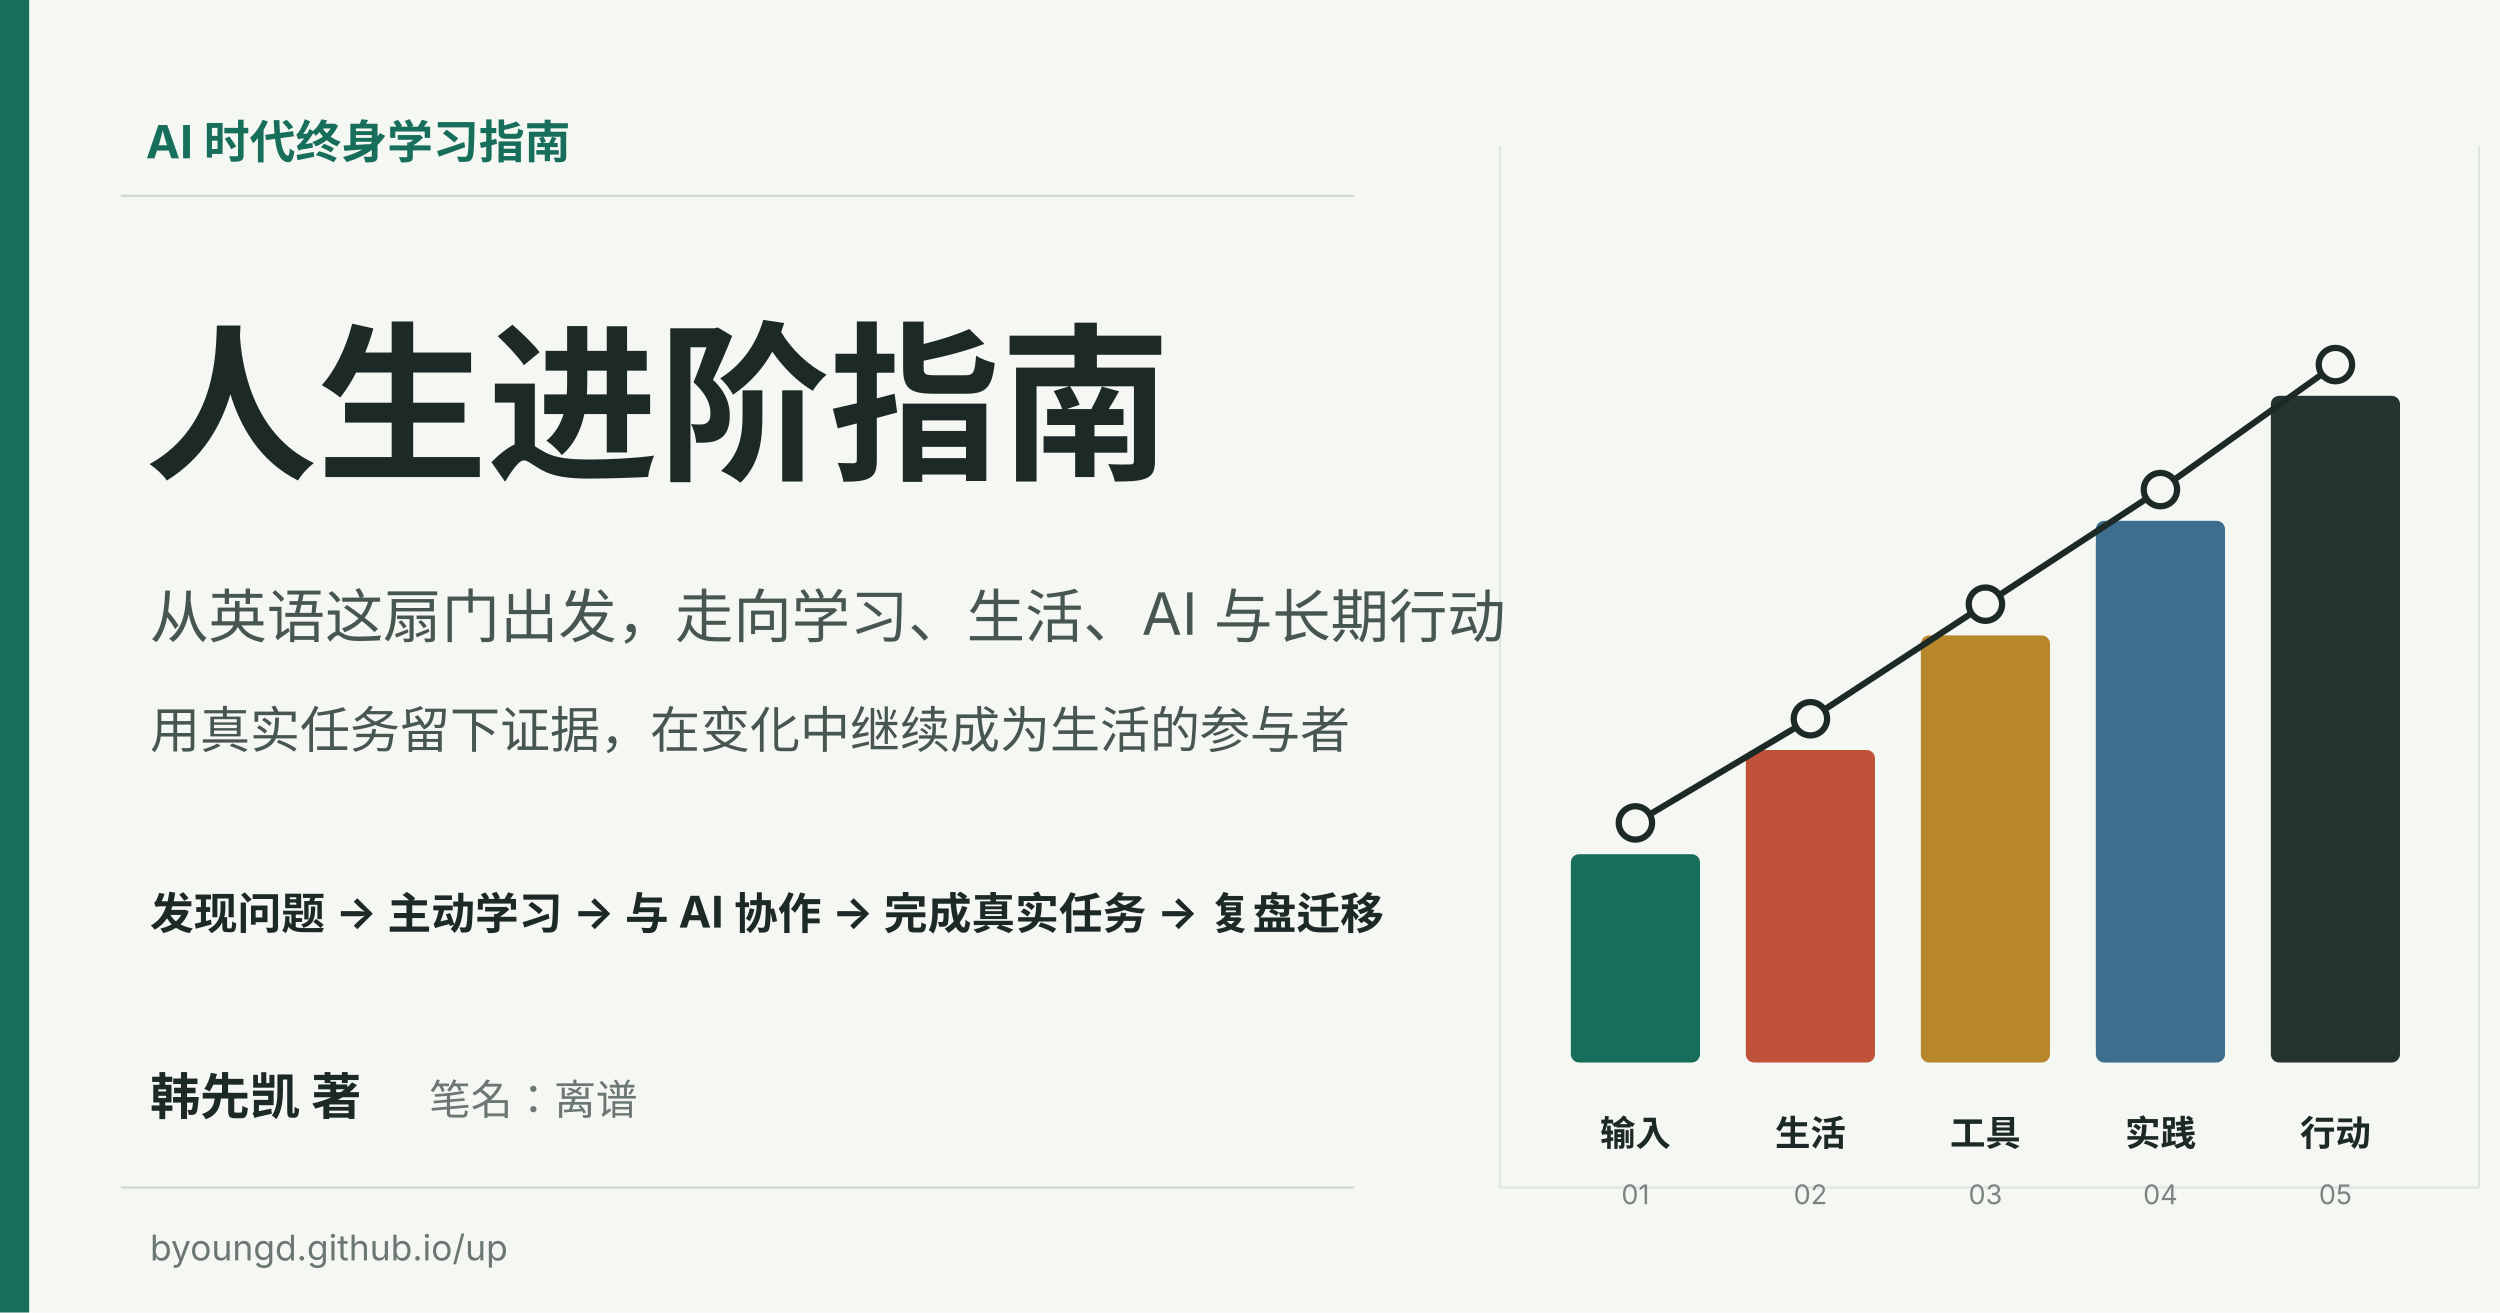
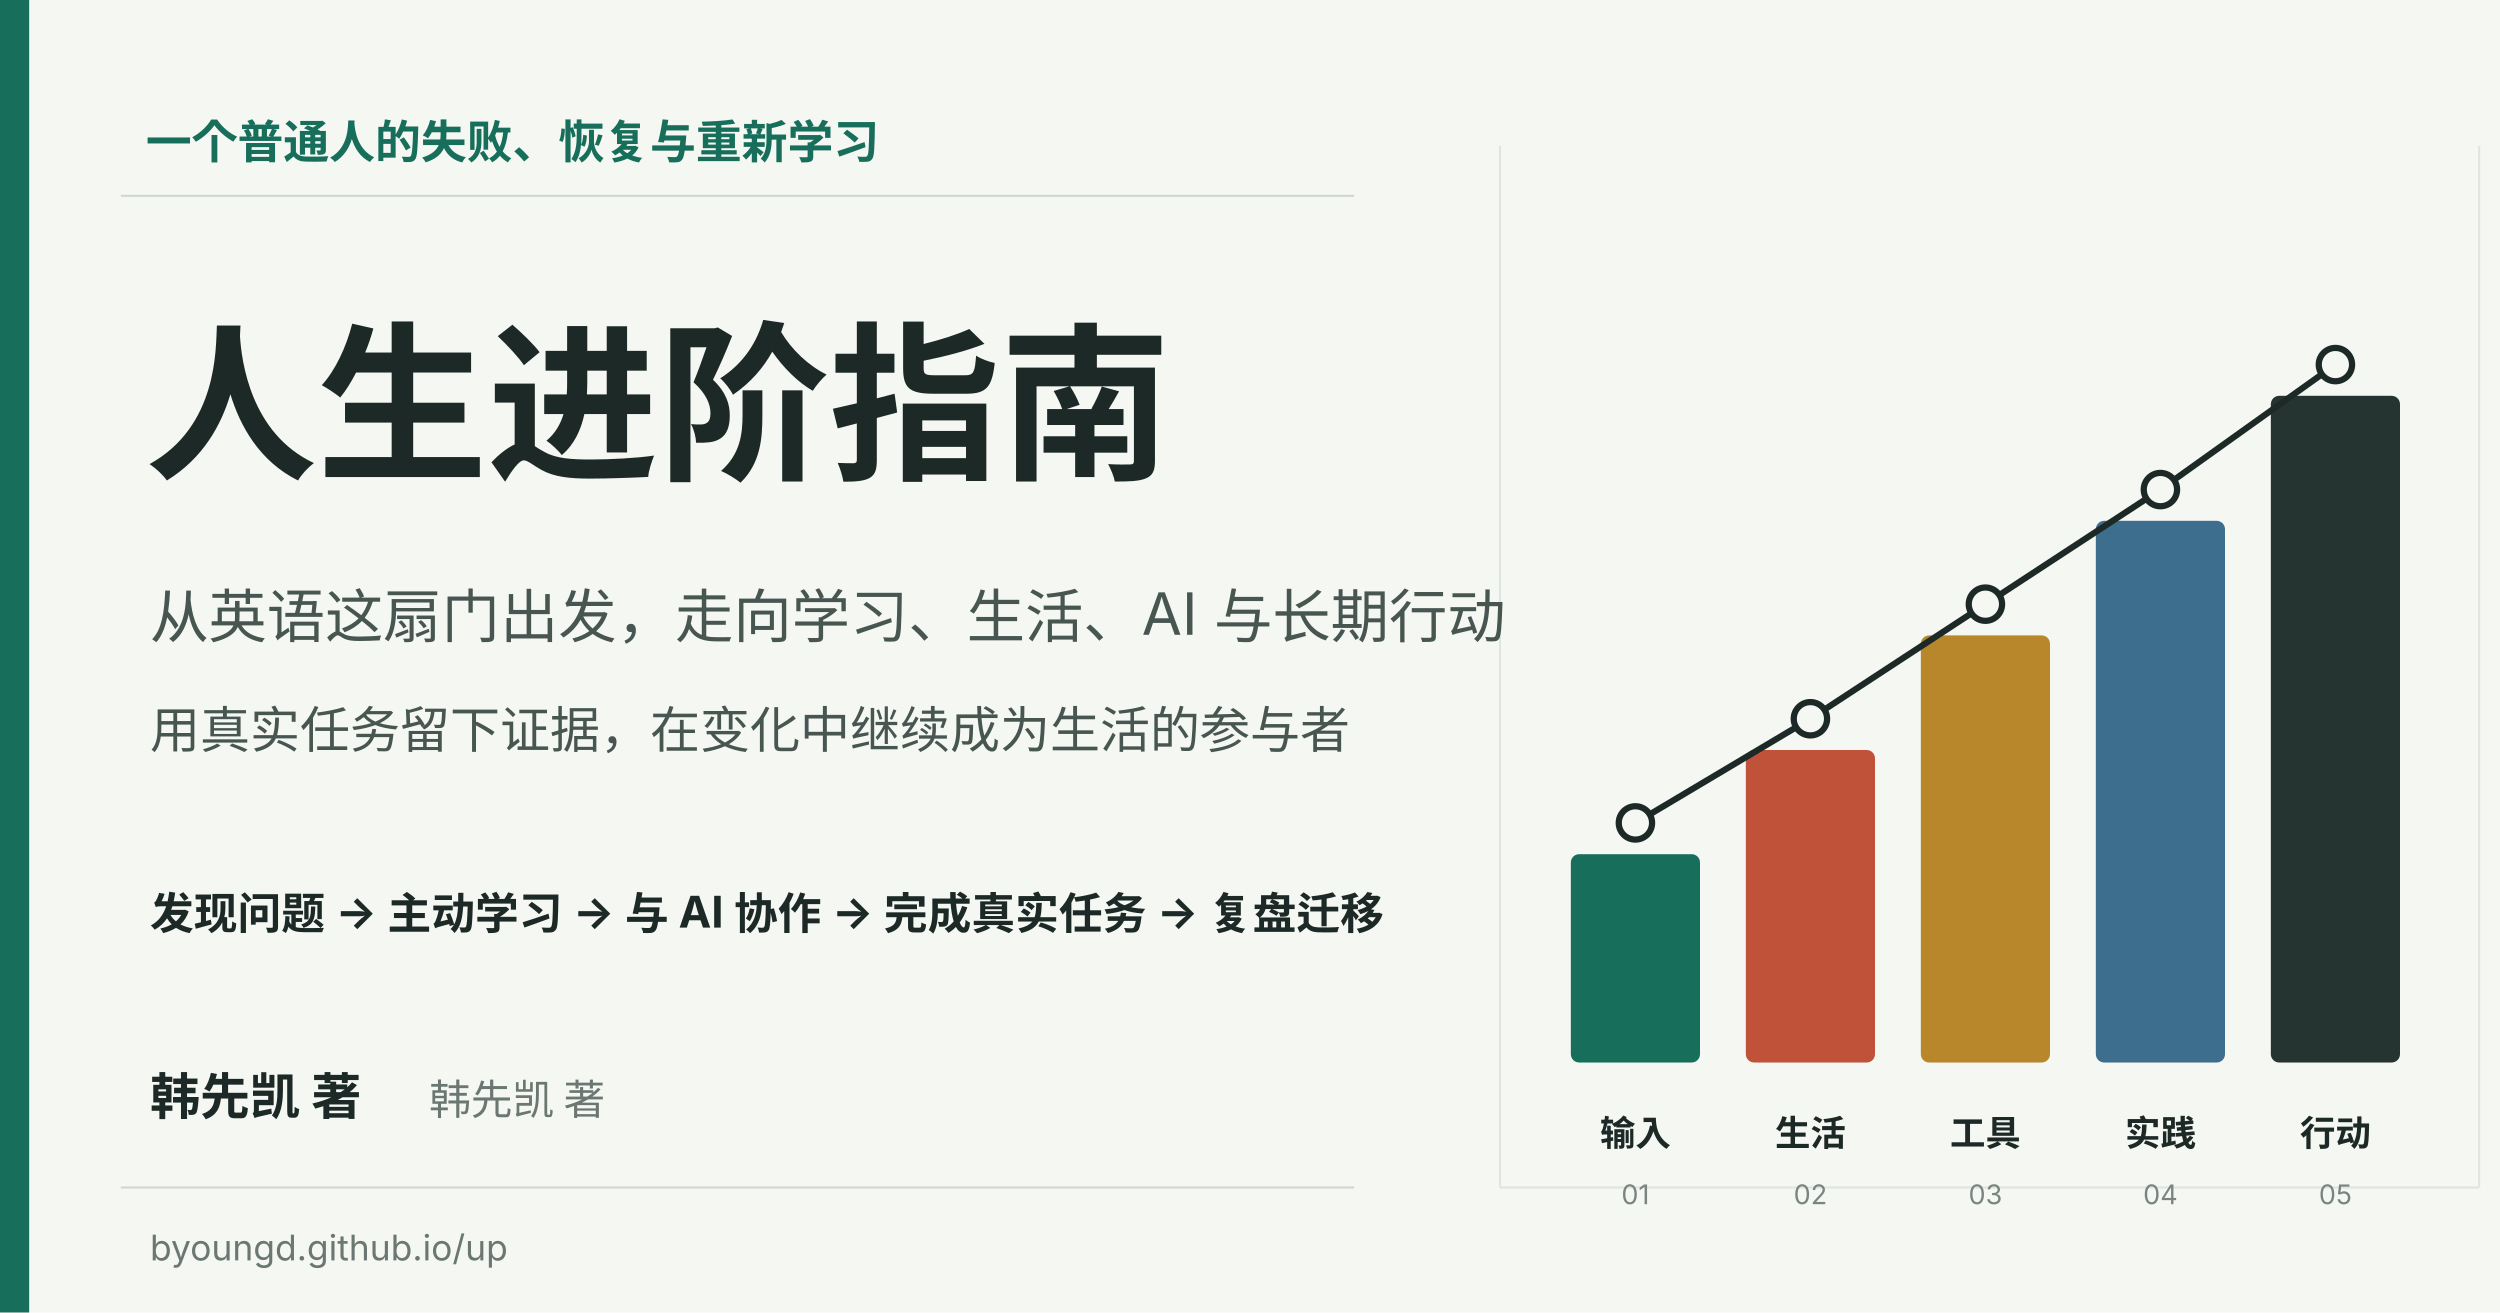
<svg xmlns="http://www.w3.org/2000/svg" width="1200" height="630" viewBox="0 0 1200 630" role="img" aria-labelledby="title description">
  <rect width="1200" height="630" fill="#f5f7f3" />
  <rect width="14" height="630" fill="#176f5b" />
  <path d="M58 94H650M58 570H650" stroke="#cfd7d1" stroke-width="1" />
  <g fill="none" stroke="#dfe5e0" stroke-width="1">
    <path d="M720 70V570" />
    <path d="M1190 70V570" />
    <path d="M720 570H1190" />
  </g>
  <g font-family="system-ui,-apple-system,BlinkMacSystemFont,'PingFang SC','Microsoft YaHei',sans-serif">
-     <text x="70" y="76" fill="#176f5b" font-size="22" font-weight="700">AI 时代终身学习指南</text>
+     <text x="70" y="76" fill="#176f5b" font-size="22" font-weight="700">一个普通人的失败、恢复与重新学习</text>
    <text x="70" y="224" fill="#1d2926" font-size="82" font-weight="800">人生进阶指南</text>
    <text x="72" y="306" fill="#485652" font-size="28">从英语这扇门出发，走向学习、生活、AI 与长期行动</text>
    <text x="72" y="359" fill="#485652" font-size="24">用真实任务留下证据，在变化中继续成为生活的参与者</text>
    <text x="72" y="446" fill="#1d2926" font-size="21" font-weight="700">发现问题 → 主动学习 → 与 AI 协作 → 完成真实任务 → 复盘迁移</text>
    <text x="72" y="535" fill="#1d2926" font-size="24" font-weight="700">韩先凯 著</text>
-     <text x="206" y="535" fill="#6b7773" font-size="20">笔名：离谱</text>
+     <text x="206" y="535" fill="#6b7773" font-size="20">韩先凯 著</text>
    <text x="72" y="605" fill="#6b7773" font-size="17">byoungd.github.io/up</text>
  </g>
  <g font-family="system-ui,-apple-system,BlinkMacSystemFont,'PingFang SC','Microsoft YaHei',sans-serif" text-anchor="middle">
    <rect x="754" y="410" width="62" height="100" rx="4" fill="#176f5b" />
    <rect x="838" y="360" width="62" height="150" rx="4" fill="#c0523a" />
    <rect x="922" y="305" width="62" height="205" rx="4" fill="#b8862b" />
    <rect x="1006" y="250" width="62" height="260" rx="4" fill="#3e6e8d" />
    <rect x="1090" y="190" width="62" height="320" rx="4" fill="#263431" />
    <path d="M785 395L869 345L953 290L1037 235L1121 175" fill="none" stroke="#1d2926" stroke-width="3" />
    <g fill="#f5f7f3" stroke="#1d2926" stroke-width="3">
      <circle cx="785" cy="395" r="8" />
      <circle cx="869" cy="345" r="8" />
      <circle cx="953" cy="290" r="8" />
      <circle cx="1037" cy="235" r="8" />
      <circle cx="1121" cy="175" r="8" />
    </g>
    <g fill="#1d2926" font-size="17" font-weight="700">
      <text x="785" y="550">输入</text>
      <text x="869" y="550">生活</text>
      <text x="953" y="550">工具</text>
      <text x="1037" y="550">实践</text>
      <text x="1121" y="550">行动</text>
    </g>
    <g fill="#7a8581" font-size="13">
      <text x="785" y="578">01</text>
      <text x="869" y="578">02</text>
      <text x="953" y="578">03</text>
      <text x="1037" y="578">04</text>
      <text x="1121" y="578">05</text>
    </g>
  </g>
</svg>
